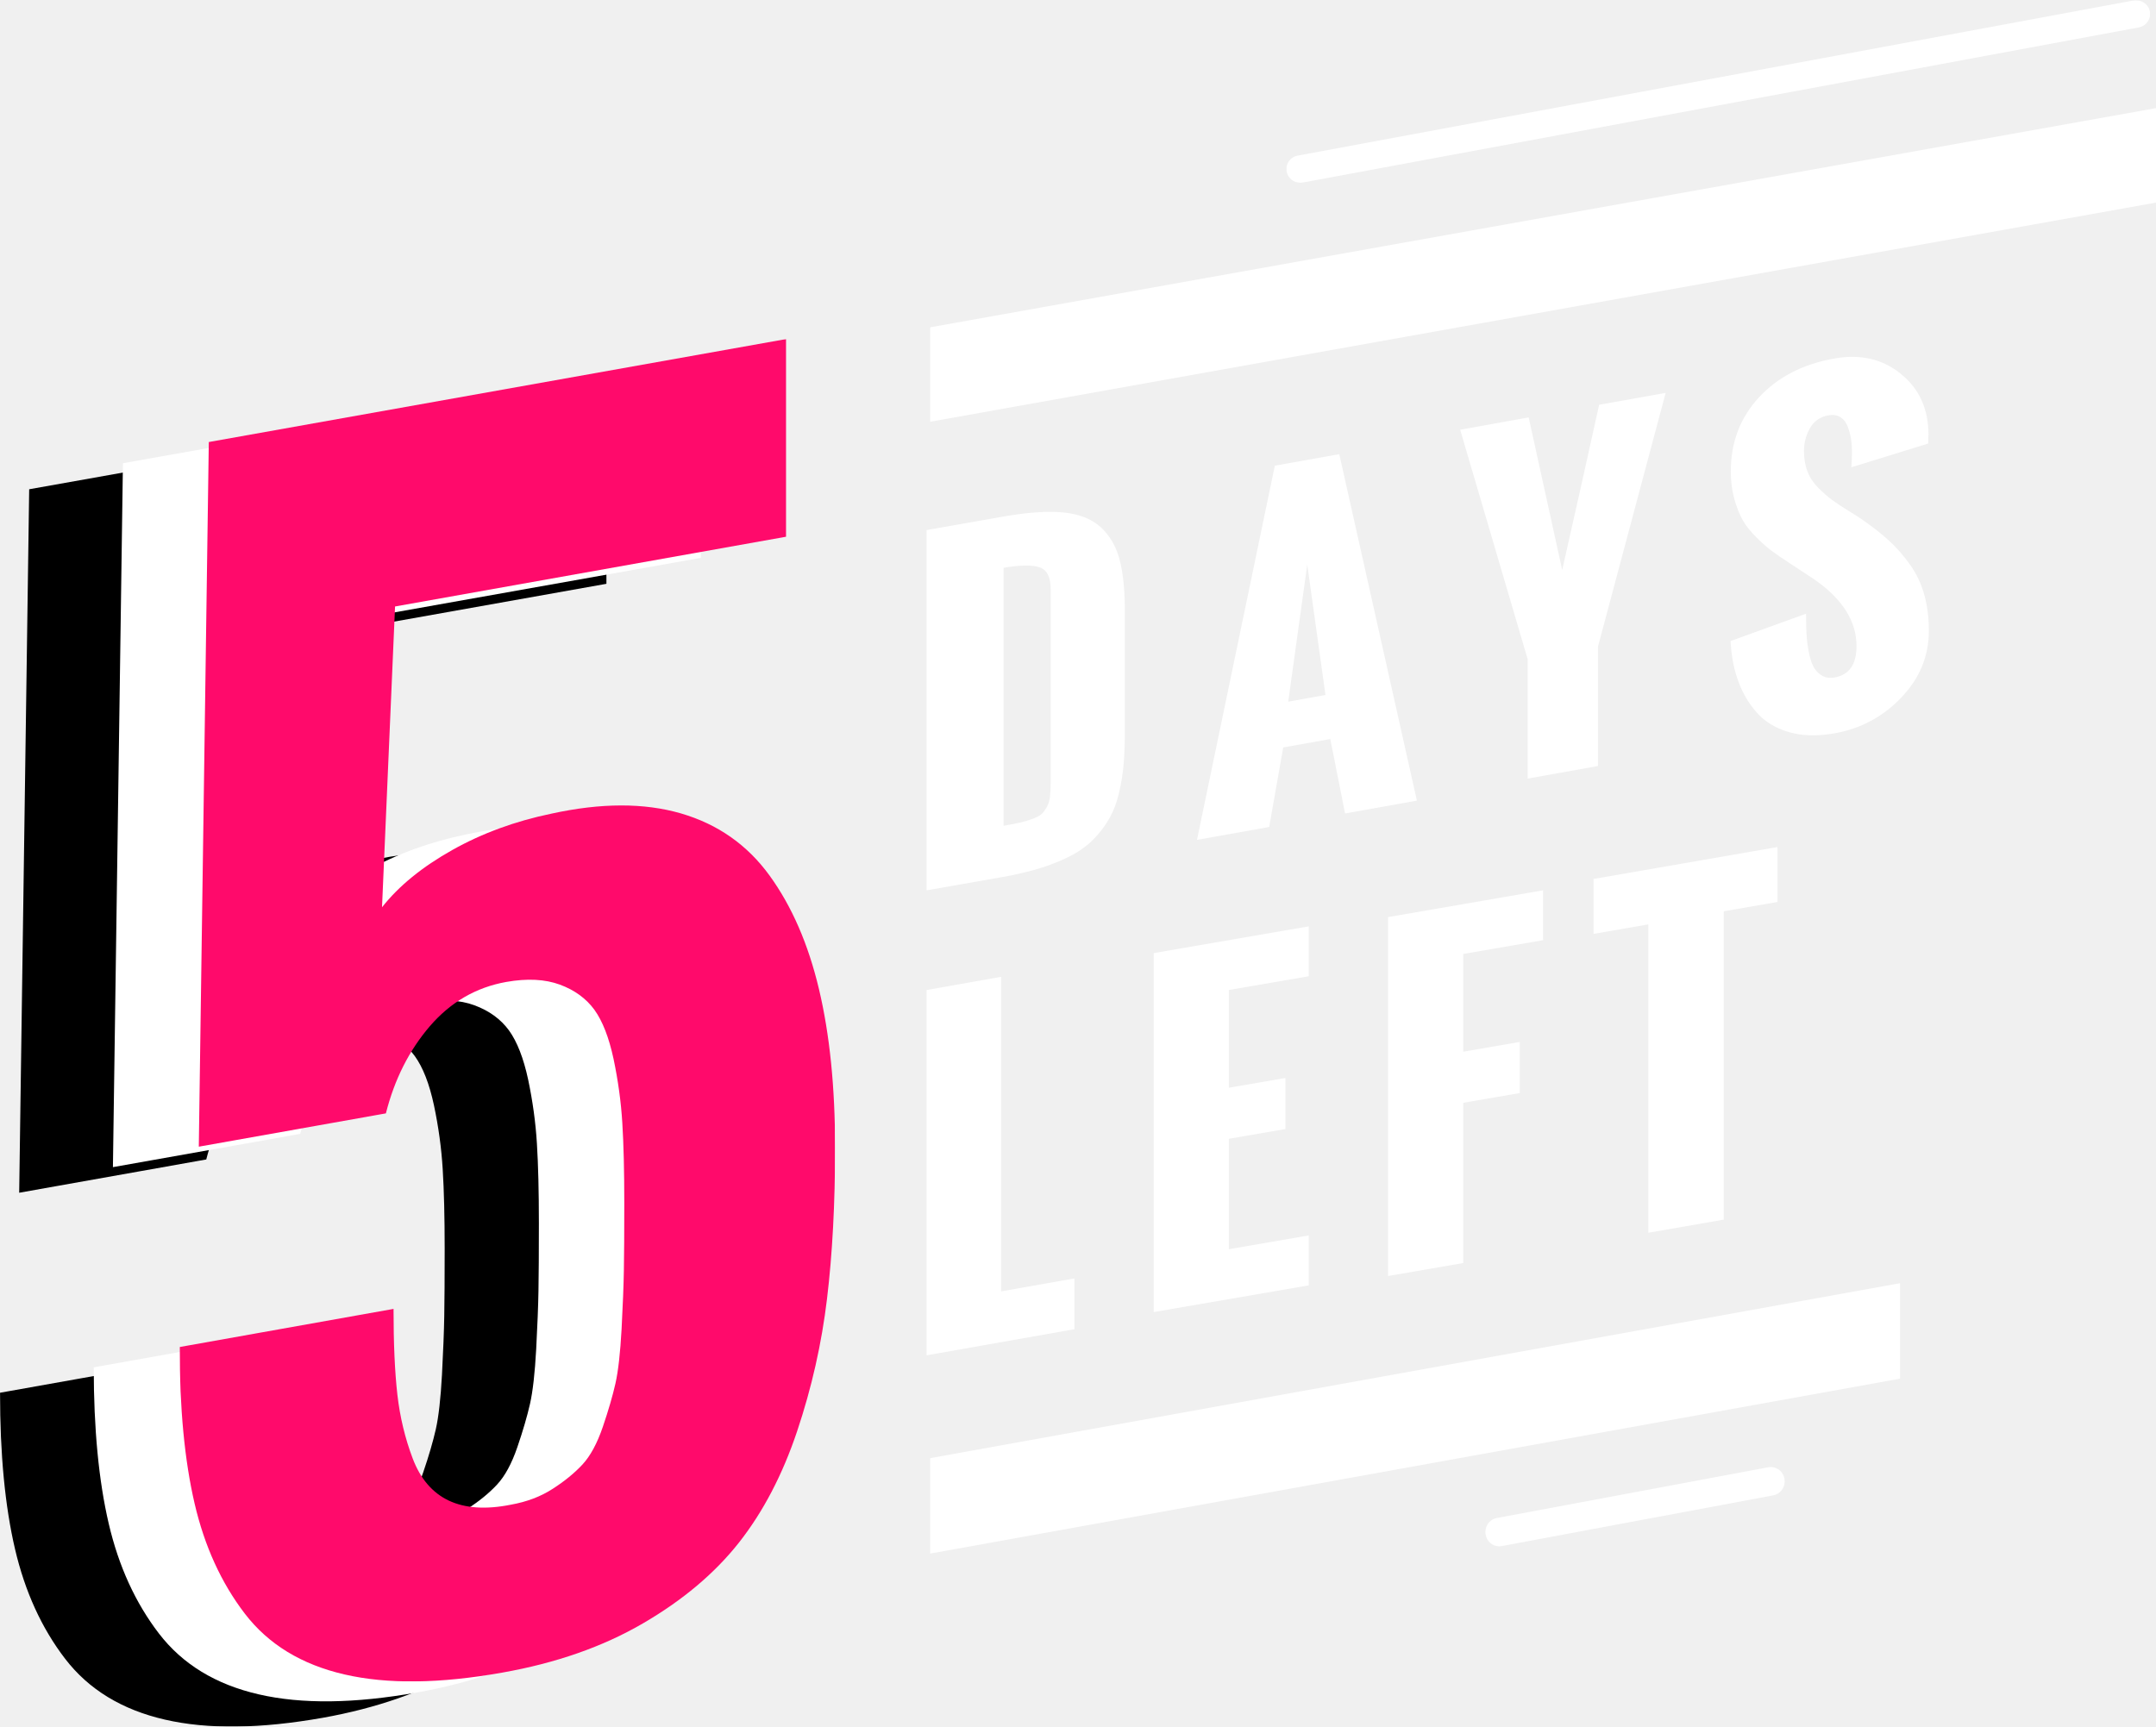
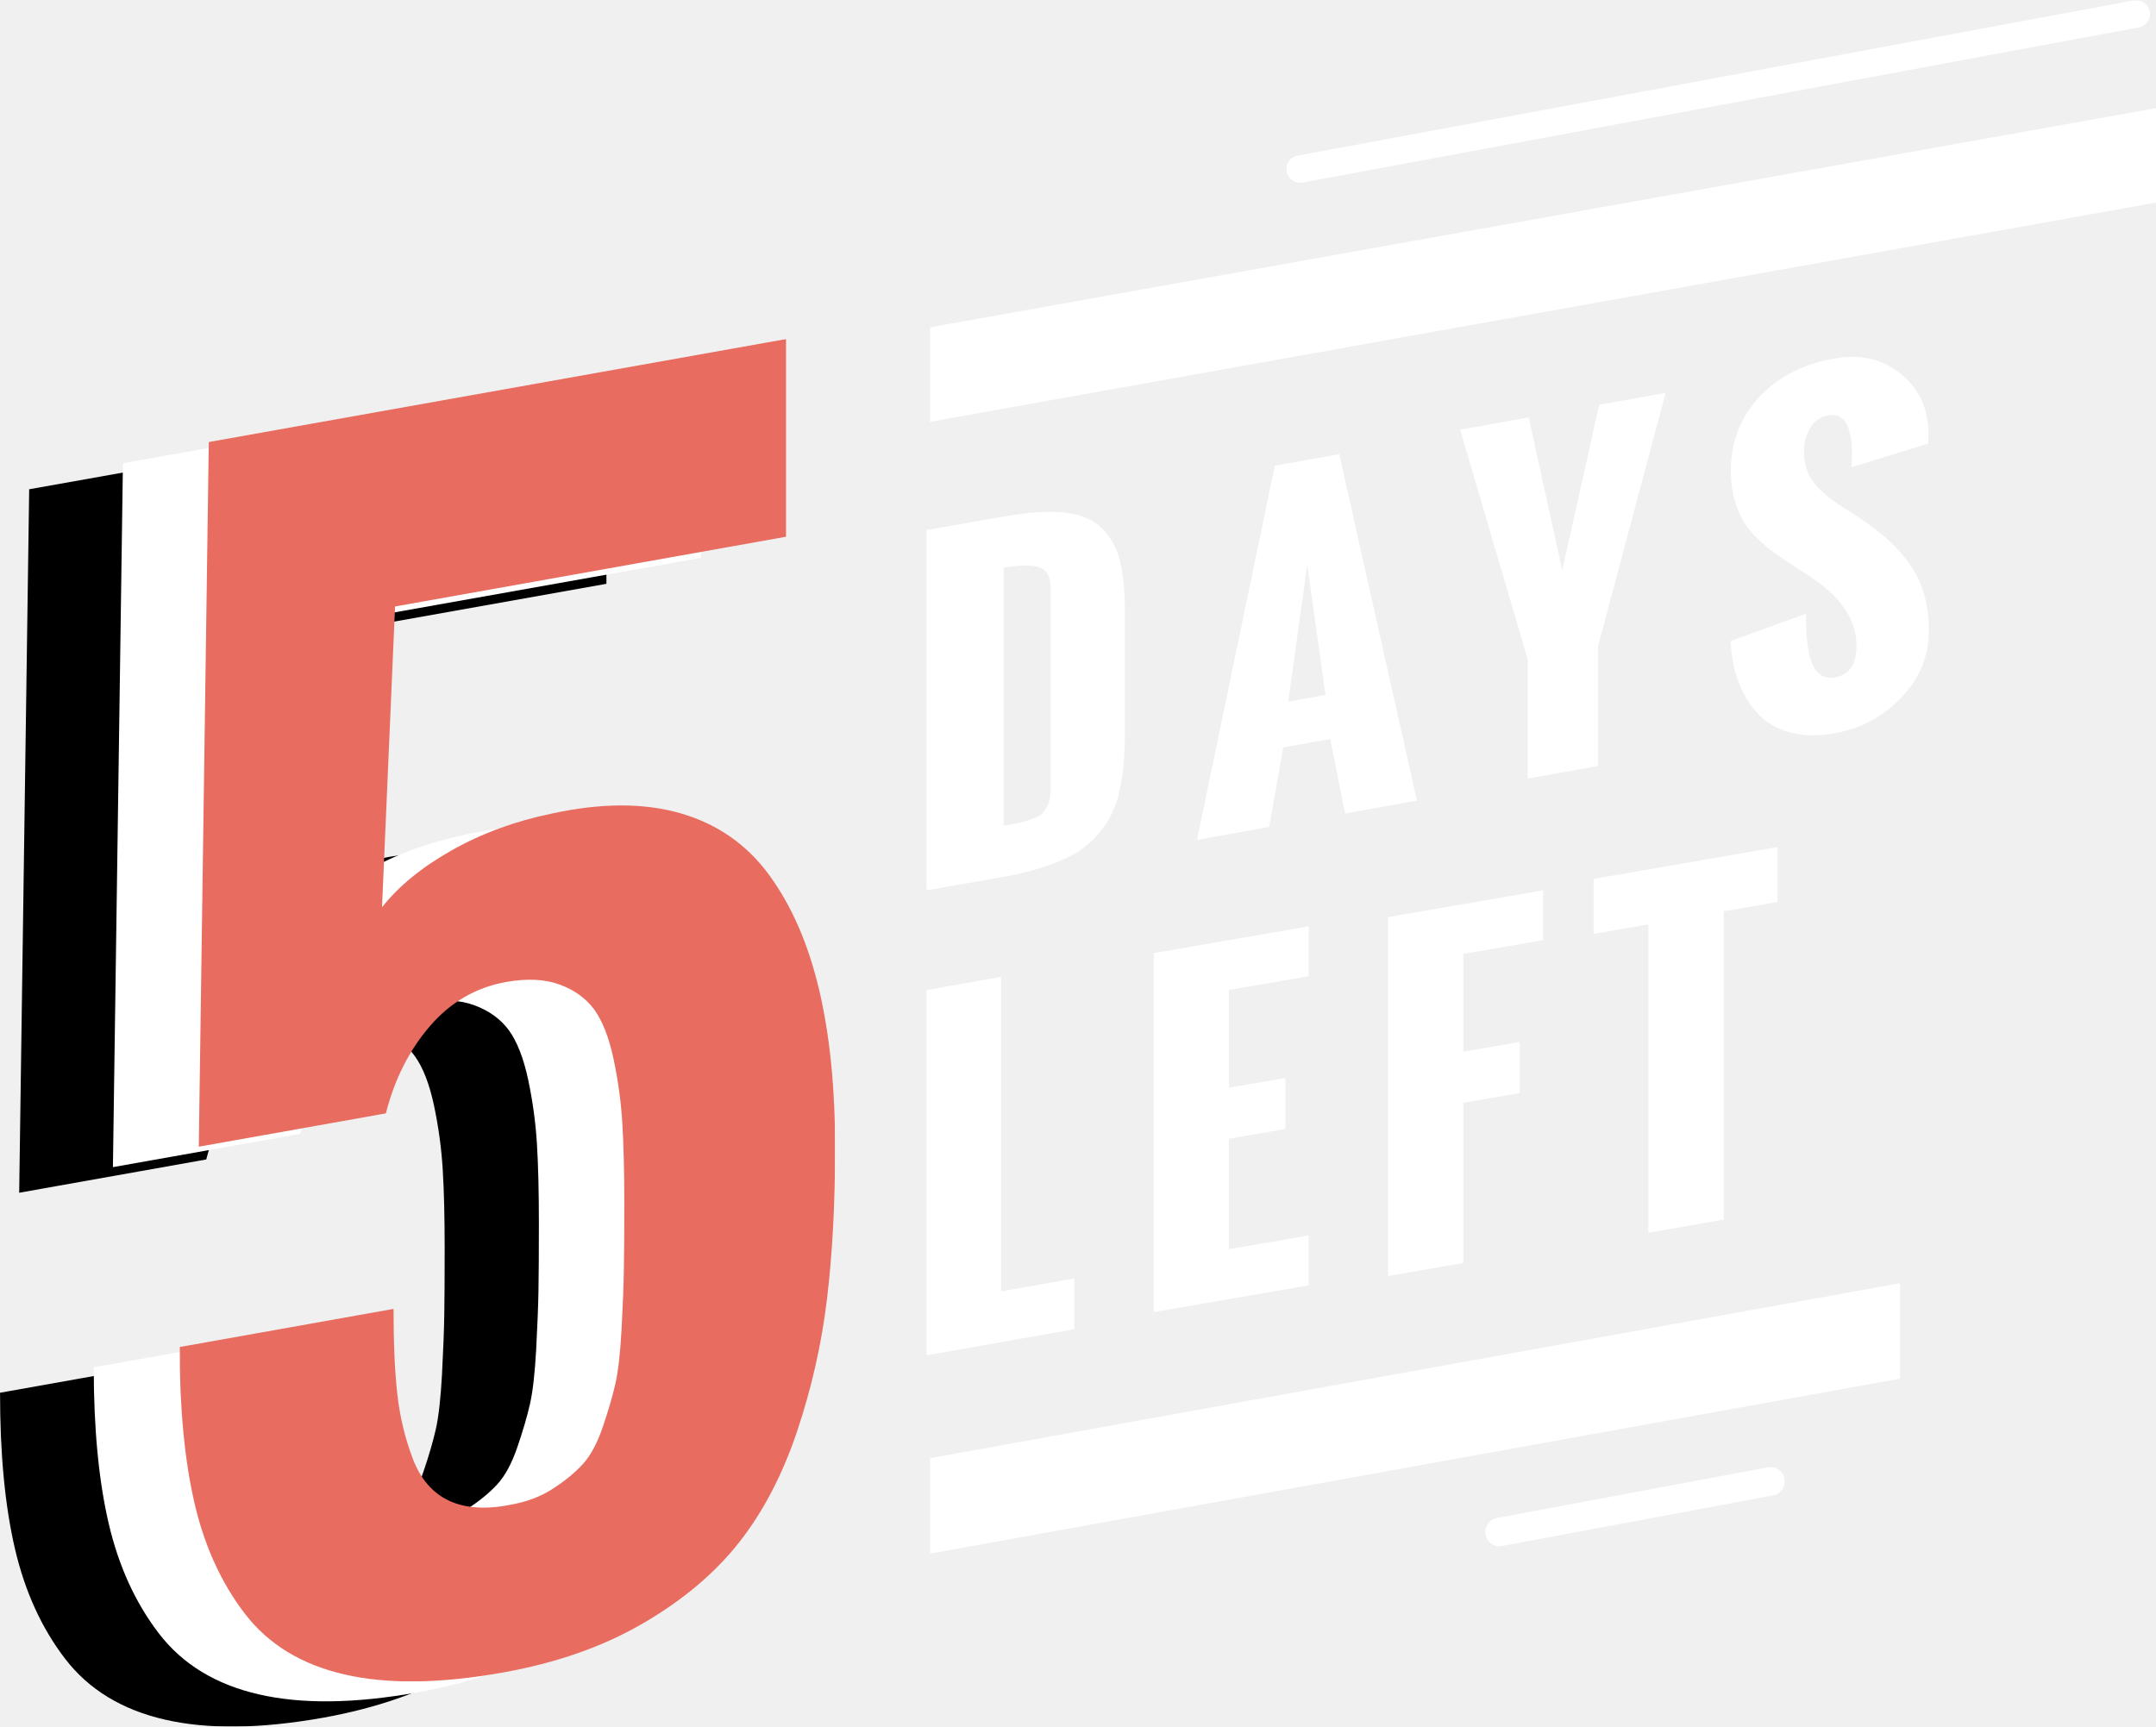
<svg xmlns="http://www.w3.org/2000/svg" xmlns:xlink="http://www.w3.org/1999/xlink" width="598px" height="479px" viewBox="0 0 598 479" version="1.1">
  <defs>
    <polygon id="path-1" points="0.8 0.082 240.366 0.082 240.366 50.694 0.8 50.694" />
    <polygon id="path-3" points="0.007 0.233 181.804 0.233 181.804 372 0.007 372" />
    <polygon id="path-5" points="0.825 0.072 182.62 0.072 182.62 372.474 0.825 372.474" />
  </defs>
  <g id="Page-2" stroke="none" stroke-width="1" fill="none" fill-rule="evenodd">
    <g id="Desktop-Copy-5" transform="translate(-223, -139)">
      <g id="Group" transform="translate(223, 139)">
        <g id="Group-33" transform="translate(257, 0)">
          <path d="M21.359,229.092 C23.314,228.755 24.874,228.458 25.997,228.193 C27.131,227.937 28.264,227.6 29.387,227.181 C30.521,226.752 31.353,226.323 31.883,225.853 C32.403,225.353 32.892,224.699 33.349,223.892 C33.797,223.075 34.098,222.135 34.223,221.082 C34.358,220.04 34.42,218.763 34.42,217.251 L34.42,163.434 C34.42,160.135 33.433,158.132 31.436,157.428 C29.429,156.682 26.07,156.723 21.359,157.519 L21.359,229.092 Z M0,247 L0,147.058 L21.255,143.319 C28.046,142.124 33.62,141.736 38.008,142.175 C42.407,142.625 45.839,143.994 48.355,146.302 C50.861,148.632 52.598,151.645 53.555,155.313 C54.522,159.011 55,163.812 55,169.778 L55,202.53 C55,206.096 54.886,209.212 54.667,211.888 C54.438,214.595 54.022,217.251 53.388,219.897 C52.775,222.553 51.912,224.842 50.84,226.783 C49.769,228.744 48.386,230.614 46.691,232.432 C44.996,234.24 42.948,235.803 40.566,237.121 C38.164,238.408 35.367,239.594 32.133,240.656 C28.919,241.678 25.207,242.577 21.027,243.312 L0,247 Z" id="Fill-8" fill="#FFFFFF" />
          <path d="M100.309,194.667 L110.64,192.807 L105.587,156.63 L100.309,194.667 Z M75,233 L96.592,129.198 L114.469,126 L136,222.109 L116.072,225.675 L111.978,205.027 L98.92,207.356 L95.03,229.424 L75,233 Z" id="Fill-10" fill="#FFFFFF" />
          <path d="M166.725,216 L166.725,182.899 L148,119.225 L167,115.796 L176.301,158.14 C177.453,153.124 179.174,145.458 181.456,135.213 C183.749,124.947 185.45,117.311 186.55,112.296 L205,109 L186.224,179.409 L186.224,212.51 L166.725,216 Z" id="Fill-12" fill="#FFFFFF" />
          <path d="M223,177.842 L243.934,170.257 C243.934,172.278 243.976,174.054 244.049,175.616 C244.122,177.158 244.31,178.812 244.643,180.578 C244.956,182.344 245.394,183.763 245.947,184.855 C246.489,185.927 247.261,186.774 248.263,187.377 C249.274,188 250.453,188.194 251.819,187.959 C255.887,187.244 257.932,184.345 257.932,179.24 C257.932,172.227 253.916,165.979 245.853,160.487 L239.449,156.281 C237.415,154.964 235.798,153.851 234.578,152.953 C233.357,152.075 231.939,150.819 230.291,149.206 C228.653,147.603 227.37,146.011 226.442,144.418 C225.514,142.826 224.721,140.835 224.064,138.497 C223.396,136.118 223.063,133.546 223.063,130.769 C223.063,122.673 225.691,115.813 230.948,110.157 C236.205,104.532 243.173,100.969 251.872,99.448 C259.079,98.172 265.233,99.622 270.292,103.777 C275.361,107.901 277.896,113.526 277.896,120.632 L277.833,121.367 L277.833,123.041 L256.513,129.636 C256.513,129.227 256.544,128.584 256.607,127.717 C256.659,126.839 256.68,126.124 256.68,125.562 C256.68,124.235 256.597,122.969 256.409,121.785 C256.221,120.591 255.898,119.427 255.47,118.284 C255.032,117.14 254.364,116.293 253.457,115.721 C252.55,115.149 251.454,115.007 250.161,115.221 C247.908,115.609 246.197,116.773 245.06,118.712 C243.934,120.662 243.36,122.806 243.36,125.175 C243.36,127.237 243.684,129.136 244.351,130.84 C245.008,132.535 246.02,134.036 247.366,135.383 C248.711,136.71 249.942,137.813 251.068,138.63 C252.205,139.477 253.718,140.488 255.616,141.652 C257.504,142.815 258.85,143.683 259.642,144.245 C262.542,146.246 264.993,148.195 267.006,150.043 C269.009,151.891 270.897,154.035 272.68,156.516 C274.464,158.986 275.799,161.732 276.675,164.815 C277.562,167.868 278,171.257 278,174.994 C278,181.997 275.455,188.173 270.354,193.523 C265.254,198.862 259.058,202.18 251.757,203.456 C247.032,204.283 242.828,204.17 239.167,203.098 C235.496,202.037 232.544,200.24 230.291,197.708 C228.048,195.176 226.306,192.246 225.107,188.898 C223.897,185.57 223.198,181.884 223,177.842" id="Fill-14" fill="#FFFFFF" />
          <polygon id="Fill-16" fill="#FFFFFF" points="0 376 0 274.667 20.678 271 20.678 358.267 41 354.673 41 368.76" />
          <polygon id="Fill-18" fill="#FFFFFF" points="63 364 63 264.42 106 257 106 270.832 83.847 274.648 83.847 301.772 99.532 299.065 99.532 313.223 83.847 315.93 83.847 346.565 106 342.749 106 356.591" />
          <polygon id="Fill-20" fill="#FFFFFF" points="128 354 128 254.43 171 247 171 260.832 148.852 264.648 148.852 291.772 164.531 289.065 164.531 303.243 148.852 305.94 148.852 350.397" />
          <polygon id="Fill-22" fill="#FFFFFF" points="200.188 342 200.188 256.445 185 259.082 185 243.848 236 235 236 250.234 221.119 252.809 221.119 338.354" />
          <polygon id="Fill-24" fill="#FFFFFF" points="341 56.203 1 117 1 90.807 341 30" />
          <polygon id="Fill-26" fill="#FFFFFF" points="270 382.477 1 431 1 404.533 270 356" />
          <g id="Group-30" transform="translate(99, 0)">
            <mask id="mask-2" fill="white">
              <use xlink:href="#path-1" />
            </mask>
            <g id="Clip-29" />
            <path d="M4.634,50.694 C2.823,50.694 1.217,49.419 0.867,47.593 C0.476,45.543 1.845,43.554 3.934,43.177 L235.822,0.122 C237.932,-0.173 239.888,1.112 240.299,3.172 C240.691,5.222 239.311,7.211 237.232,7.599 L5.334,50.643 C5.098,50.684 4.861,50.694 4.634,50.694" id="Fill-28" fill="#FFFFFF" mask="url(#mask-2)" />
          </g>
          <path d="M158.836,429 C157.011,429 155.393,427.651 155.063,425.738 C154.682,423.602 156.063,421.531 158.156,421.148 L233.474,407.059 C235.566,406.687 237.566,408.101 237.937,410.236 C238.318,412.404 236.927,414.454 234.845,414.847 L159.516,428.926 C159.289,428.968 159.052,429 158.836,429" id="Fill-31" fill="#FFFFFF" />
        </g>
        <g id="Group-9" transform="translate(0, 94)">
          <g id="Group-3" transform="translate(0, 13)">
            <mask id="mask-4" fill="white">
              <use xlink:href="#path-3" />
            </mask>
            <g id="Clip-2" />
            <path d="M89.524,369.562 C72.23,372.624 57.633,372.815 45.731,370.068 C33.819,367.33 24.604,361.702 18.084,353.213 C11.564,344.724 6.918,334.556 4.156,322.709 C1.393,310.891 0.007,296.431 0.007,279.385 L59.334,268.817 C59.334,278.412 59.688,286.301 60.395,292.51 C61.103,298.739 62.527,304.643 64.649,310.252 C66.772,315.86 70.108,319.752 74.639,321.898 C79.171,324.054 84.926,324.445 91.866,323.062 C96.254,322.27 100.116,320.811 103.452,318.674 C106.789,316.528 109.551,314.277 111.74,311.902 C113.939,309.546 115.813,306.084 117.381,301.486 C118.939,296.936 120.105,292.92 120.889,289.468 C121.663,286.015 122.227,280.978 122.591,274.378 C122.935,267.739 123.155,262.331 123.222,258.076 C123.298,253.832 123.336,247.632 123.336,239.448 C123.336,230.587 123.155,223.223 122.791,217.357 C122.438,211.51 121.625,205.596 120.363,199.625 C119.082,193.654 117.304,189.094 115.048,185.985 C112.773,182.856 109.59,180.548 105.479,179.022 C101.359,177.486 96.397,177.248 90.585,178.278 C82.22,179.775 75.175,183.839 69.429,190.516 C63.693,197.164 59.611,205.224 57.212,214.667 L5.322,223.9 L8.094,28.734 L168.2,0.233 L168.2,54.964 L59.755,74.28 L56.141,157.57 C60.816,151.675 67.307,146.4 75.595,141.745 C83.884,137.1 93.07,133.743 103.137,131.663 C116.884,128.659 128.862,128.63 139.072,131.606 C149.281,134.572 157.455,140.305 163.621,148.785 C169.787,157.274 174.366,167.776 177.339,180.271 C180.312,192.786 181.804,207.408 181.804,224.186 C181.804,239.686 181.058,253.632 179.567,266.003 C178.085,278.393 175.332,290.622 171.278,302.678 C167.235,314.754 161.843,325.046 155.122,333.564 C148.383,342.091 139.492,349.56 128.432,355.97 C117.381,362.37 104.418,366.901 89.524,369.562" id="Fill-1" fill="#000000" mask="url(#mask-4)" />
          </g>
          <path d="M115.617,375.548 C98.304,378.63 83.69,378.812 71.775,376.063 C59.85,373.324 50.625,367.702 44.098,359.198 C37.571,350.694 32.919,340.539 30.154,328.685 C27.388,316.85 26,302.381 26,285.334 L85.394,274.759 C85.394,284.351 85.748,292.235 86.456,298.467 C87.164,304.681 88.59,310.598 90.715,316.21 C92.84,321.823 96.18,325.717 100.716,327.864 C105.252,330.012 111.014,330.412 117.962,329.019 C122.355,328.246 126.221,326.786 129.561,324.638 C132.901,322.491 135.667,320.229 137.859,317.871 C140.06,315.504 141.936,312.04 143.505,307.449 C145.065,302.887 146.233,298.868 147.018,295.413 C147.793,291.949 148.357,286.928 148.721,280.305 C149.066,273.681 149.286,268.25 149.353,264.003 C149.429,259.765 149.468,253.561 149.468,245.372 C149.468,236.506 149.286,229.118 148.922,223.268 C148.568,217.417 147.754,211.499 146.491,205.506 C145.209,199.54 143.429,194.988 141.17,191.857 C138.892,188.746 135.705,186.417 131.59,184.89 C127.465,183.372 122.498,183.134 116.679,184.145 C108.305,185.653 101.252,189.729 95.5,196.391 C89.758,203.062 85.671,211.108 83.269,220.567 L31.321,229.796 L34.097,34.519 L194.381,6 L194.381,60.765 L85.815,80.093 L82.197,163.444 C86.877,157.536 93.376,152.258 101.673,147.6 C109.971,142.952 119.168,139.592 129.245,137.512 C143.008,134.505 154.999,134.476 165.22,137.454 C175.442,140.423 183.624,146.159 189.797,154.644 C195.97,163.138 200.554,173.646 203.531,186.159 C206.507,198.662 208,213.303 208,230.082 C208,245.592 207.254,259.555 205.761,271.944 C204.277,284.342 201.521,296.568 197.463,308.642 C193.415,320.706 188.017,331.004 181.289,339.527 C174.542,348.069 165.641,355.543 154.569,361.947 C143.505,368.37 130.528,372.894 115.617,375.548" id="Fill-4" fill="#FFFFFF" />
          <g id="Group-8" transform="translate(49, 0)">
            <mask id="mask-6" fill="white">
              <use xlink:href="#path-5" />
            </mask>
            <g id="Clip-7" />
-             <path d="M90.342,370.022 C73.049,373.099 58.451,373.29 46.549,370.538 C34.638,367.796 25.423,362.177 18.903,353.664 C12.383,345.141 7.737,334.985 4.974,323.118 C2.212,311.26 0.825,296.775 0.825,279.701 L60.153,269.124 C60.153,278.736 60.507,286.619 61.214,292.867 C61.921,299.087 63.346,305.011 65.468,310.62 C67.59,316.238 70.927,320.137 75.458,322.296 C79.989,324.436 85.744,324.838 92.685,323.443 C97.072,322.659 100.935,321.216 104.271,319.057 C107.607,316.917 110.37,314.652 112.559,312.292 C114.758,309.913 116.632,306.445 118.199,301.858 C119.758,297.282 120.924,293.259 121.708,289.8 C122.482,286.341 123.046,281.297 123.409,274.675 C123.754,268.035 123.973,262.617 124.04,258.356 C124.117,254.123 124.155,247.893 124.155,239.714 C124.155,230.828 123.973,223.433 123.61,217.576 C123.257,211.719 122.444,205.795 121.182,199.795 C119.901,193.823 118.123,189.265 115.867,186.141 C113.592,183.026 110.408,180.685 106.298,179.166 C102.177,177.647 97.216,177.389 91.404,178.421 C83.039,179.921 75.993,184.01 70.248,190.67 C64.512,197.349 60.43,205.403 58.031,214.882 L6.141,224.121 L8.913,28.631 L169.019,0.072 L169.019,54.906 L60.574,74.255 L56.96,157.696 C61.635,151.772 68.126,146.489 76.414,141.836 C84.702,137.173 93.889,133.81 103.955,131.727 C117.702,128.717 129.681,128.698 139.89,131.669 C150.1,134.65 158.274,140.393 164.44,148.887 C170.606,157.381 175.185,167.901 178.158,180.427 C181.131,192.944 182.622,207.62 182.622,224.408 C182.622,239.934 181.877,253.922 180.385,266.315 C178.904,278.717 176.15,290.966 172.097,303.053 C168.053,315.13 162.662,325.439 155.941,333.981 C149.202,342.514 140.311,349.995 129.25,356.416 C118.199,362.846 105.236,367.385 90.342,370.022" id="Fill-6" fill="#FF0A6B" mask="url(#mask-6)" />
+             <path d="M90.342,370.022 C73.049,373.099 58.451,373.29 46.549,370.538 C34.638,367.796 25.423,362.177 18.903,353.664 C12.383,345.141 7.737,334.985 4.974,323.118 C2.212,311.26 0.825,296.775 0.825,279.701 L60.153,269.124 C60.153,278.736 60.507,286.619 61.214,292.867 C61.921,299.087 63.346,305.011 65.468,310.62 C67.59,316.238 70.927,320.137 75.458,322.296 C79.989,324.436 85.744,324.838 92.685,323.443 C97.072,322.659 100.935,321.216 104.271,319.057 C107.607,316.917 110.37,314.652 112.559,312.292 C114.758,309.913 116.632,306.445 118.199,301.858 C119.758,297.282 120.924,293.259 121.708,289.8 C122.482,286.341 123.046,281.297 123.409,274.675 C123.754,268.035 123.973,262.617 124.04,258.356 C124.117,254.123 124.155,247.893 124.155,239.714 C124.155,230.828 123.973,223.433 123.61,217.576 C123.257,211.719 122.444,205.795 121.182,199.795 C119.901,193.823 118.123,189.265 115.867,186.141 C113.592,183.026 110.408,180.685 106.298,179.166 C102.177,177.647 97.216,177.389 91.404,178.421 C83.039,179.921 75.993,184.01 70.248,190.67 C64.512,197.349 60.43,205.403 58.031,214.882 L6.141,224.121 L8.913,28.631 L169.019,0.072 L169.019,54.906 L60.574,74.255 L56.96,157.696 C61.635,151.772 68.126,146.489 76.414,141.836 C84.702,137.173 93.889,133.81 103.955,131.727 C117.702,128.717 129.681,128.698 139.89,131.669 C150.1,134.65 158.274,140.393 164.44,148.887 C170.606,157.381 175.185,167.901 178.158,180.427 C181.131,192.944 182.622,207.62 182.622,224.408 C182.622,239.934 181.877,253.922 180.385,266.315 C178.904,278.717 176.15,290.966 172.097,303.053 C168.053,315.13 162.662,325.439 155.941,333.981 C149.202,342.514 140.311,349.995 129.25,356.416 C118.199,362.846 105.236,367.385 90.342,370.022" id="Fill-6" fill="#E86C60" mask="url(#mask-6)" />
          </g>
        </g>
      </g>
    </g>
  </g>
</svg>
